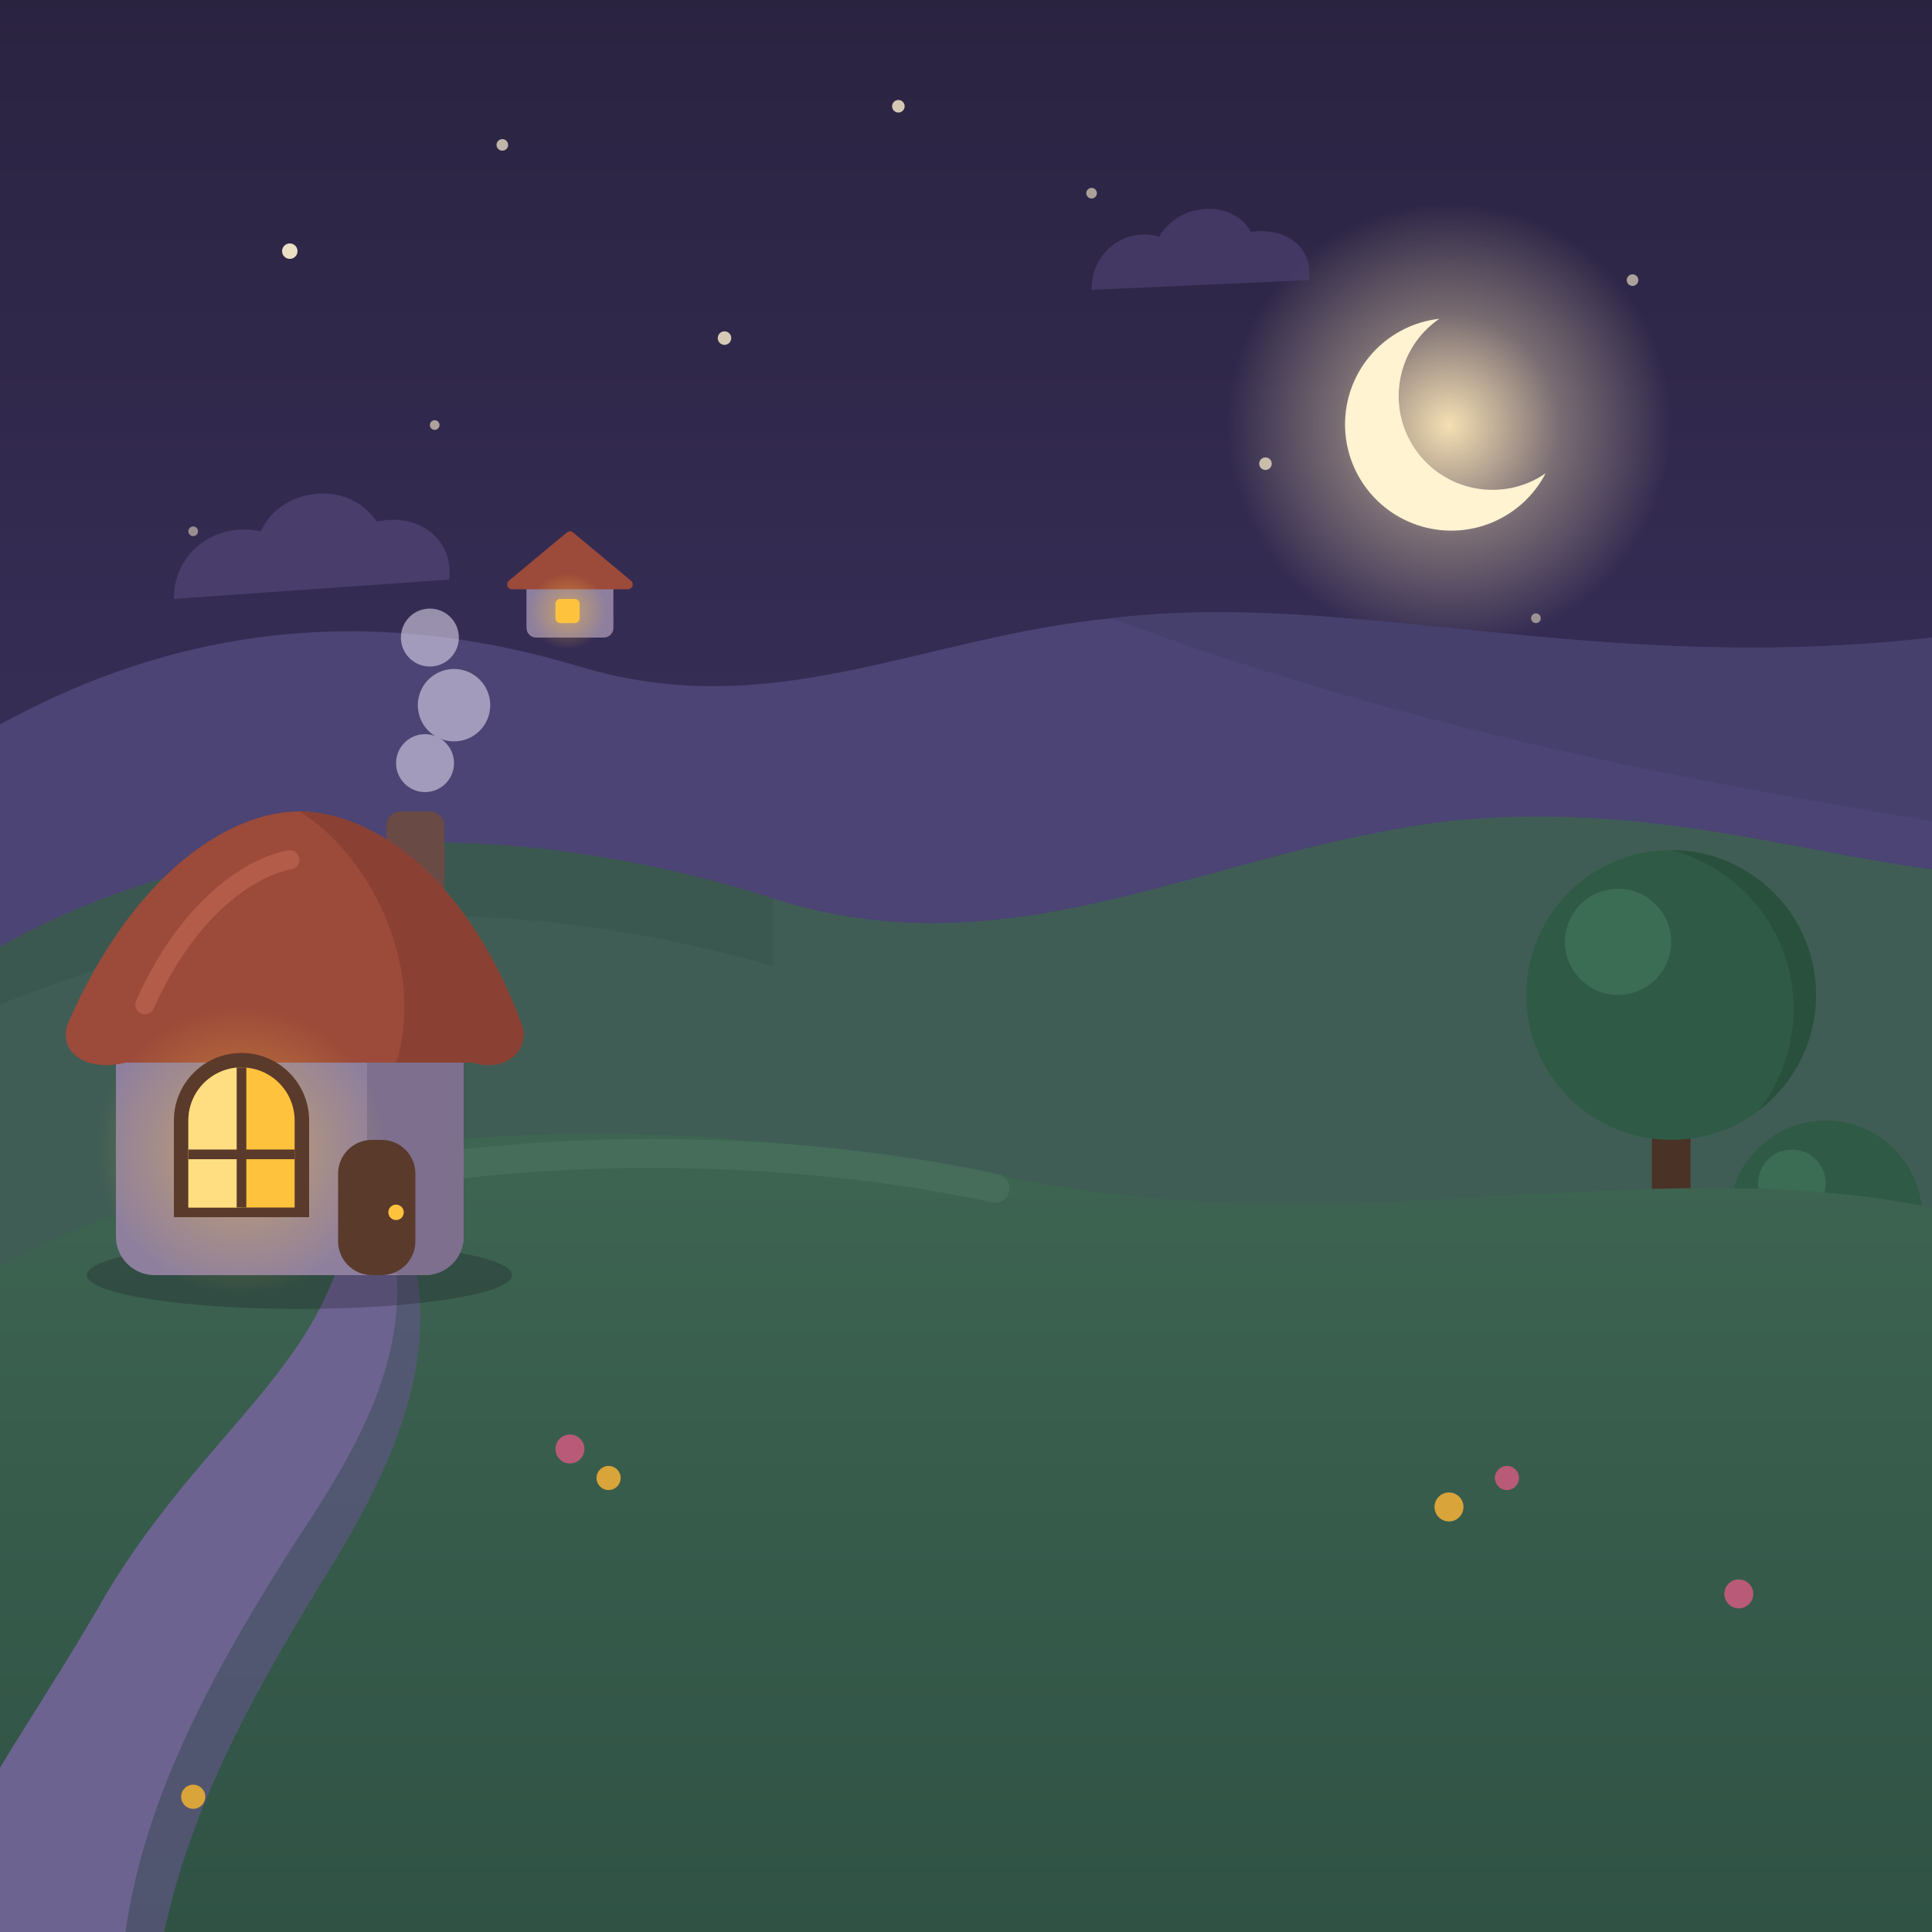
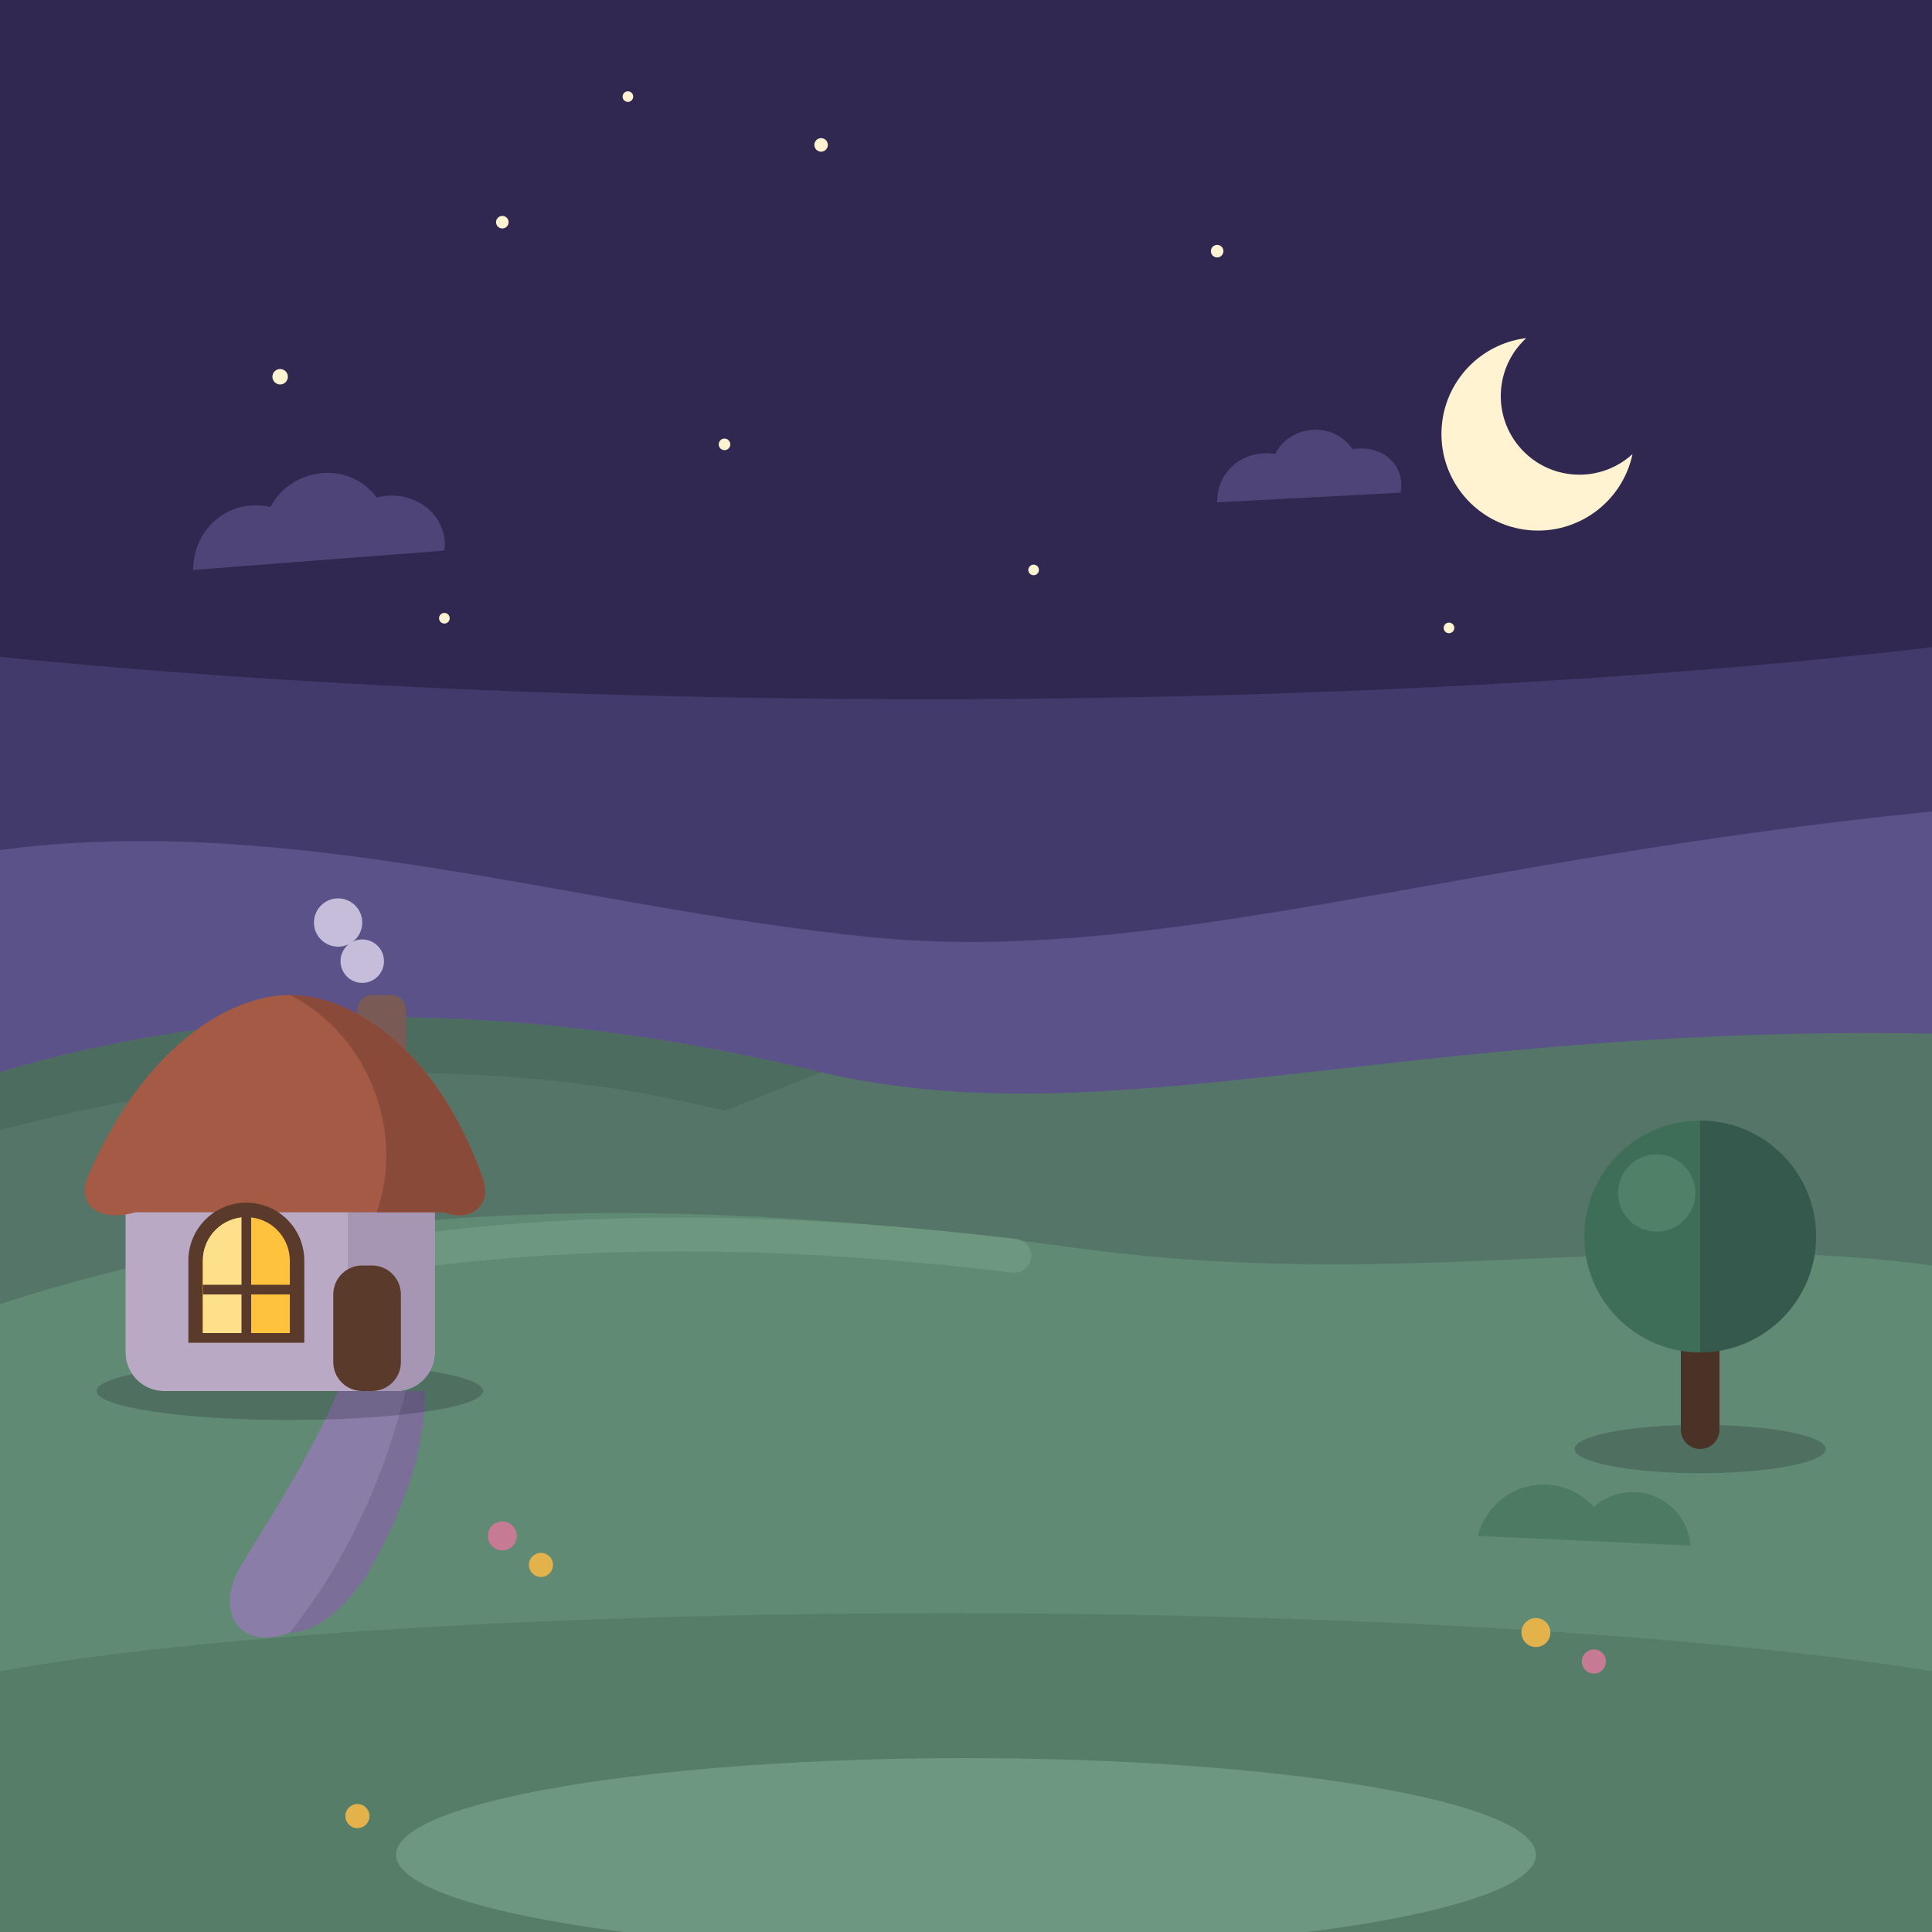
<svg xmlns="http://www.w3.org/2000/svg" viewBox="0 0 400 400" width="400" height="400">
-   <defs>
-     <linearGradient id="sky" x1="0" y1="0" x2="0" y2="1">
-       <stop offset="0" stop-color="#2A2340" />
-       <stop offset=".55" stop-color="#3C3260" />
-       <stop offset="1" stop-color="#5E4A7C" />
-     </linearGradient>
-     <radialGradient id="glow">
-       <stop offset="0" stop-color="#FFE9B8" stop-opacity=".95" />
-       <stop offset=".5" stop-color="#FFE9B8" stop-opacity=".35" />
-       <stop offset="1" stop-color="#FFE9B8" stop-opacity="0" />
-     </radialGradient>
-     <linearGradient id="near" x1="0" y1="0" x2="0" y2="1">
-       <stop offset="0" stop-color="#3E6452" />
-       <stop offset="1" stop-color="#2F5244" />
-     </linearGradient>
-     <radialGradient id="winGlow">
-       <stop offset="0" stop-color="#FFC23D" stop-opacity=".9" />
-       <stop offset="1" stop-color="#FFC23D" stop-opacity="0" />
-     </radialGradient>
-   </defs>
-   <rect width="400" height="400" fill="url(#sky)" />
+   <rect width="400" height="400" fill="#302850" />
+   <path d="M0 136 C120 148 280 148 400 134 L400 400 L0 400Z" fill="#433A6C" />
  <g opacity="1">
-     <circle cx="60" cy="52" r="1.6" fill="#FFF3D1" opacity="0.9" />
-     <circle cx="104" cy="30" r="1.2" fill="#FFF3D1" opacity="0.7" />
-     <circle cx="150" cy="70" r="1.4" fill="#FFF3D1" opacity="0.8" />
-     <circle cx="226" cy="40" r="1.1" fill="#FFF3D1" opacity="0.6" />
-     <circle cx="262" cy="96" r="1.3" fill="#FFF3D1" opacity="0.7" />
-     <circle cx="338" cy="58" r="1.2" fill="#FFF3D1" opacity="0.6" />
-     <circle cx="40" cy="110" r="1" fill="#FFF3D1" opacity="0.5" />
-     <circle cx="186" cy="22" r="1.3" fill="#FFF3D1" opacity="0.8" />
-     <circle cx="318" cy="128" r="1" fill="#FFF3D1" opacity="0.5" />
-     <circle cx="90" cy="88" r="1" fill="#FFF3D1" opacity="0.6" />
+     <circle cx="58" cy="78" r="1.6" fill="#FFF3D1" />
+     <circle cx="104" cy="46" r="1.3" fill="#FFF3D1" />
+     <circle cx="150" cy="92" r="1.2" fill="#FFF3D1" />
+     <circle cx="252" cy="52" r="1.3" fill="#FFF3D1" />
+     <circle cx="214" cy="118" r="1.1" fill="#FFF3D1" />
+     <circle cx="92" cy="128" r="1.1" fill="#FFF3D1" />
+     <circle cx="170" cy="30" r="1.4" fill="#FFF3D1" />
+     <circle cx="300" cy="130" r="1.1" fill="#FFF3D1" />
+     <circle cx="130" cy="20" r="1.1" fill="#FFF3D1" />
  </g>
-   <g transform="translate(300 88)">
-     <circle r="46" fill="url(#glow)" />
-     <path d="M-2 -22 A22 22 0 1 0 20 10 A18 18 0 1 1 -2 -22 Z" fill="#FFF3D1" />
+   <path d="M316 70 a20 20 0 1 0 22 24 a16 16 0 1 1 -22 -24Z" fill="#FFF3D1" />
+   <g fill="#4E4478">
+     <path d="M40 118c0-9 8-15 16-13 4-8 16-10 22-2 8-2 15 4 14 11z" />
+     <path d="M252 104c0-7 6-11 12-10 3-6 12-7 16-1 6-1 11 3 10 9z" />
  </g>
-   <g fill="#4A3F6E" opacity=".9">
-     <path d="M36 124c0-10 9-16 18-14 4-9 18-11 24-2 9-2 16 4 15 12z" />
-     <path d="M226 60c0-8 7-13 14-11 4-7 15-8 19-1 7-1 13 3 12 10z" opacity=".8" />
-   </g>
-   <path d="M0 150 C40 128 80 126 120 138 C160 150 190 132 230 128 C280 122 330 140 400 132 L400 400 L0 400Z" fill="#4B4474" />
-   <path d="M230 128 C280 122 330 140 400 132 L400 170 C340 160 290 150 230 128Z" fill="#433D69" opacity=".6" />
-   <g transform="translate(118 122)">
-     <rect x="-9" y="-2" width="18" height="12" rx="2" fill="#8E7F9E" />
-     <path d="M-12 -1 L0 -11 L12 -1Z" fill="#9C4A3A" stroke="#9C4A3A" stroke-width="2" stroke-linejoin="round" />
-     <rect x="-3" y="2" width="5" height="5" rx="1" fill="#FFC23D" />
-     <circle cx="-.5" cy="4.5" r="8" fill="url(#winGlow)" opacity="0.55" />
-   </g>
-   <path d="M0 196 C50 168 110 170 160 186 C210 202 250 176 300 170 C340 166 370 176 400 180 L400 400 L0 400Z" fill="#3F5D55" />
-   <path d="M0 196 C50 168 110 170 160 186 L160 200 C110 186 60 184 0 208Z" fill="#37534B" opacity=".5" />
-   <g>
-     <ellipse cx="346" cy="262" rx="30" ry="6" fill="#120E1F" opacity="0.25" />
-     <rect x="342" y="222" width="8" height="40" rx="4" fill="#4A3226" />
-     <circle cx="346" cy="206" r="30" fill="#2F5A45" />
-     <path d="M346 176 a30 30 0 0 1 30 30 a30 30 0 0 1 -12 24 a34 34 0 0 0 -18 -54Z" fill="#244736" opacity=".55" />
-     <circle cx="335" cy="195" r="11" fill="#3F7058" opacity=".8" />
-     <ellipse cx="378" cy="292" rx="20" ry="4" fill="#120E1F" opacity="0.25" />
-     <rect x="375" y="262" width="6" height="30" rx="3" fill="#4A3226" />
-     <circle cx="378" cy="252" r="20" fill="#2F5A45" />
-     <circle cx="371" cy="245" r="7" fill="#3F7058" opacity=".8" />
-   </g>
-   <path d="M0 262 C70 226 150 232 210 244 C280 258 340 238 400 250 L400 400 L0 400Z" fill="url(#near)" />
-   <path d="M30 256 C90 234 160 236 206 246" stroke="#4C7560" stroke-width="6" stroke-linecap="round" fill="none" opacity=".55" />
-   <path d="M70 262 C62 286 40 300 22 330 C14 344 6 356 0 366 L0 400 L26 400 C30 372 44 346 62 318 C74 300 84 282 82 262Z" fill="#6D6390" />
-   <path d="M82 262 C84 282 74 300 62 318 C44 346 30 372 26 400 L34 400 C40 372 54 348 70 322 C82 302 90 282 86 262Z" fill="#5E5582" opacity=".7" />
-   <g transform="translate(58 226)">
-     <ellipse cx="4" cy="38" rx="44" ry="7" fill="#120E1F" opacity="0.25" />
-     <rect x="22" y="-58" width="12" height="26" rx="3" fill="#6A4A44" />
-     <g fill="#E9E2F5" opacity="0.55">
-       <circle cx="30" cy="-68" r="6" />
-       <circle cx="36" cy="-80" r="7.5" />
-       <circle cx="31" cy="-94" r="6" />
+   <path d="M0 176 C60 168 120 188 180 194 C240 200 300 178 400 168 L400 400 L0 400Z" fill="#5A5288" />
+   <path d="M0 222 C60 204 120 210 170 222 C230 236 290 212 400 214 L400 400 L0 400Z" fill="#557568" />
+   <path d="M0 222 C60 204 120 210 170 222 L150 230 C110 220 60 218 0 234Z" fill="#4D6C60" />
+   <path d="M0 270 C80 244 160 250 220 258 C290 268 340 254 400 262 L400 400 L0 400Z" fill="#608A73" />
+   <path d="M0 346 C90 330 300 330 400 346 L400 400 L0 400Z" fill="#557D68" />
+   <path d="M40 268 C100 252 160 254 210 260" stroke="#6E977F" stroke-width="7" stroke-linecap="round" fill="none" />
+   <ellipse cx="200" cy="384" rx="118" ry="20" fill="#6E977F" />
+   <ellipse cx="352" cy="300" rx="26" ry="5" fill="#120E1F" opacity="0.22" />
+   <rect x="348" y="268" width="8" height="32" rx="4" fill="#4A3226" />
+   <circle cx="352" cy="256" r="24" fill="#3F6E58" />
+   <path d="M352 232 a24 24 0 0 1 24 24 a24 24 0 0 1 -24 24Z" fill="#120E1F" opacity="0.22" />
+   <circle cx="343" cy="247" r="8" fill="#4F8068" />
+   <path d="M306 318 a14 14 0 0 1 24 -6 a12 12 0 0 1 20 8 Z" fill="#4C7A62" />
+   <path d="M70 288 C64 302 56 314 50 324 C44 334 50 342 60 338 C68 328 78 312 84 288Z" fill="#8A7EA8" />
+   <path d="M84 288 C78 312 68 328 60 338 C66 338 72 332 76 326 C84 312 88 300 88 288Z" fill="#7B6F9A" />
+   <g transform="translate(58 256)">
+     <ellipse cx="2" cy="32" rx="40" ry="6" fill="#120E1F" opacity="0.22" />
+     <circle cx="-7" cy="10" r="22" fill="#FFC23D" opacity="0.28" />
+     <rect x="16" y="-50" width="10" height="22" rx="3" fill="#7A5A54" />
+     <g fill="#D9D0EA" opacity=".85">
+       <circle cx="17" cy="-57" r="4.5" />
+       <circle cx="12" cy="-65" r="5" />
    </g>
-     <rect x="-34" y="-20" width="72" height="58" rx="8" fill="#8E7F9E" />
-     <rect x="18" y="-20" width="20" height="58" rx="8" fill="#766886" opacity=".7" />
-     <path d="M-44 -14 C-30 -46 -10 -58 4 -58 C18 -58 38 -46 50 -14 C52 -8 46 -4 40 -6 L-32 -6 C-40 -4 -46 -8 -44 -14Z" fill="#9C4A3A" />
-     <path d="M4 -58 C18 -58 38 -46 50 -14 C52 -8 46 -4 40 -6 L24 -6 C30 -24 20 -48 4 -58Z" fill="#7E3A2F" opacity=".6" />
-     <path d="M-28 -18 C-20 -36 -8 -46 2 -48" stroke="#B8604C" stroke-width="4" stroke-linecap="round" fill="none" opacity=".8" />
-     <circle cx="-8" cy="12" r="30" fill="url(#winGlow)" opacity="0.55" />
-     <path d="M-22 26 L-22 6 A14 14 0 0 1 6 6 L6 26Z" fill="#5A3A2A" />
-     <path d="M-19 24 L-19 6 A11 11 0 0 1 3 6 L3 24Z" fill="#FFC23D" />
-     <path d="M-19 24 L-19 6 A11 11 0 0 1 -8 -5 L-8 24Z" fill="#FFE9A0" opacity=".7" />
-     <rect x="-9" y="-5" width="2" height="29" fill="#5A3A2A" />
-     <rect x="-19" y="12" width="22" height="2" fill="#5A3A2A" />
-     <rect x="12" y="10" width="16" height="28" rx="7" fill="#5A3A2A" />
-     <circle cx="24" cy="25" r="1.6" fill="#FFC23D" />
+     <rect x="-32" y="-18" width="64" height="50" rx="8" fill="#B9A9C4" />
+     <rect x="14" y="-18" width="18" height="50" rx="8" fill="#A696B3" />
+     <path d="M-40 -12 C-28 -40 -10 -50 2 -50 C14 -50 32 -40 42 -12 C44 -6 39 -3 34 -5 L-30 -5 C-37 -3 -42 -6 -40 -12Z" fill="#A45A45" />
+     <path d="M2 -50 C14 -50 32 -40 42 -12 C44 -6 39 -3 34 -5 L20 -5 C26 -22 18 -42 2 -50Z" fill="#8A4A39" />
+     <path d="M-19 22 L-19 5 A12 12 0 0 1 5 5 L5 22Z" fill="#5A3A2A" />
+     <path d="M-16 20 L-16 5 A9 9 0 0 1 2 5 L2 20Z" fill="#FFC23D" />
+     <path d="M-16 20 L-16 5 A9 9 0 0 1 -7 -4 L-7 20Z" fill="#FFE08A" />
+     <rect x="-8" y="-4" width="2" height="24" fill="#5A3A2A" />
+     <rect x="-16" y="10" width="18" height="2" fill="#5A3A2A" />
+     <rect x="11" y="6" width="14" height="26" rx="6" fill="#5A3A2A" />
  </g>
  <g>
-     <circle cx="118" cy="300" r="3" fill="#B85A78" />
-     <circle cx="126" cy="306" r="2.5" fill="#D9A43A" />
-     <circle cx="300" cy="312" r="3" fill="#D9A43A" />
-     <circle cx="312" cy="306" r="2.5" fill="#B85A78" />
-     <circle cx="360" cy="330" r="3" fill="#B85A78" />
-     <circle cx="40" cy="372" r="2.5" fill="#D9A43A" />
+     <circle cx="104" cy="318" r="3" fill="#C77A94" />
+     <circle cx="112" cy="324" r="2.5" fill="#E3B24A" />
+     <circle cx="318" cy="338" r="3" fill="#E3B24A" />
+     <circle cx="330" cy="344" r="2.5" fill="#C77A94" />
+     <circle cx="74" cy="376" r="2.5" fill="#E3B24A" />
  </g>
</svg>
